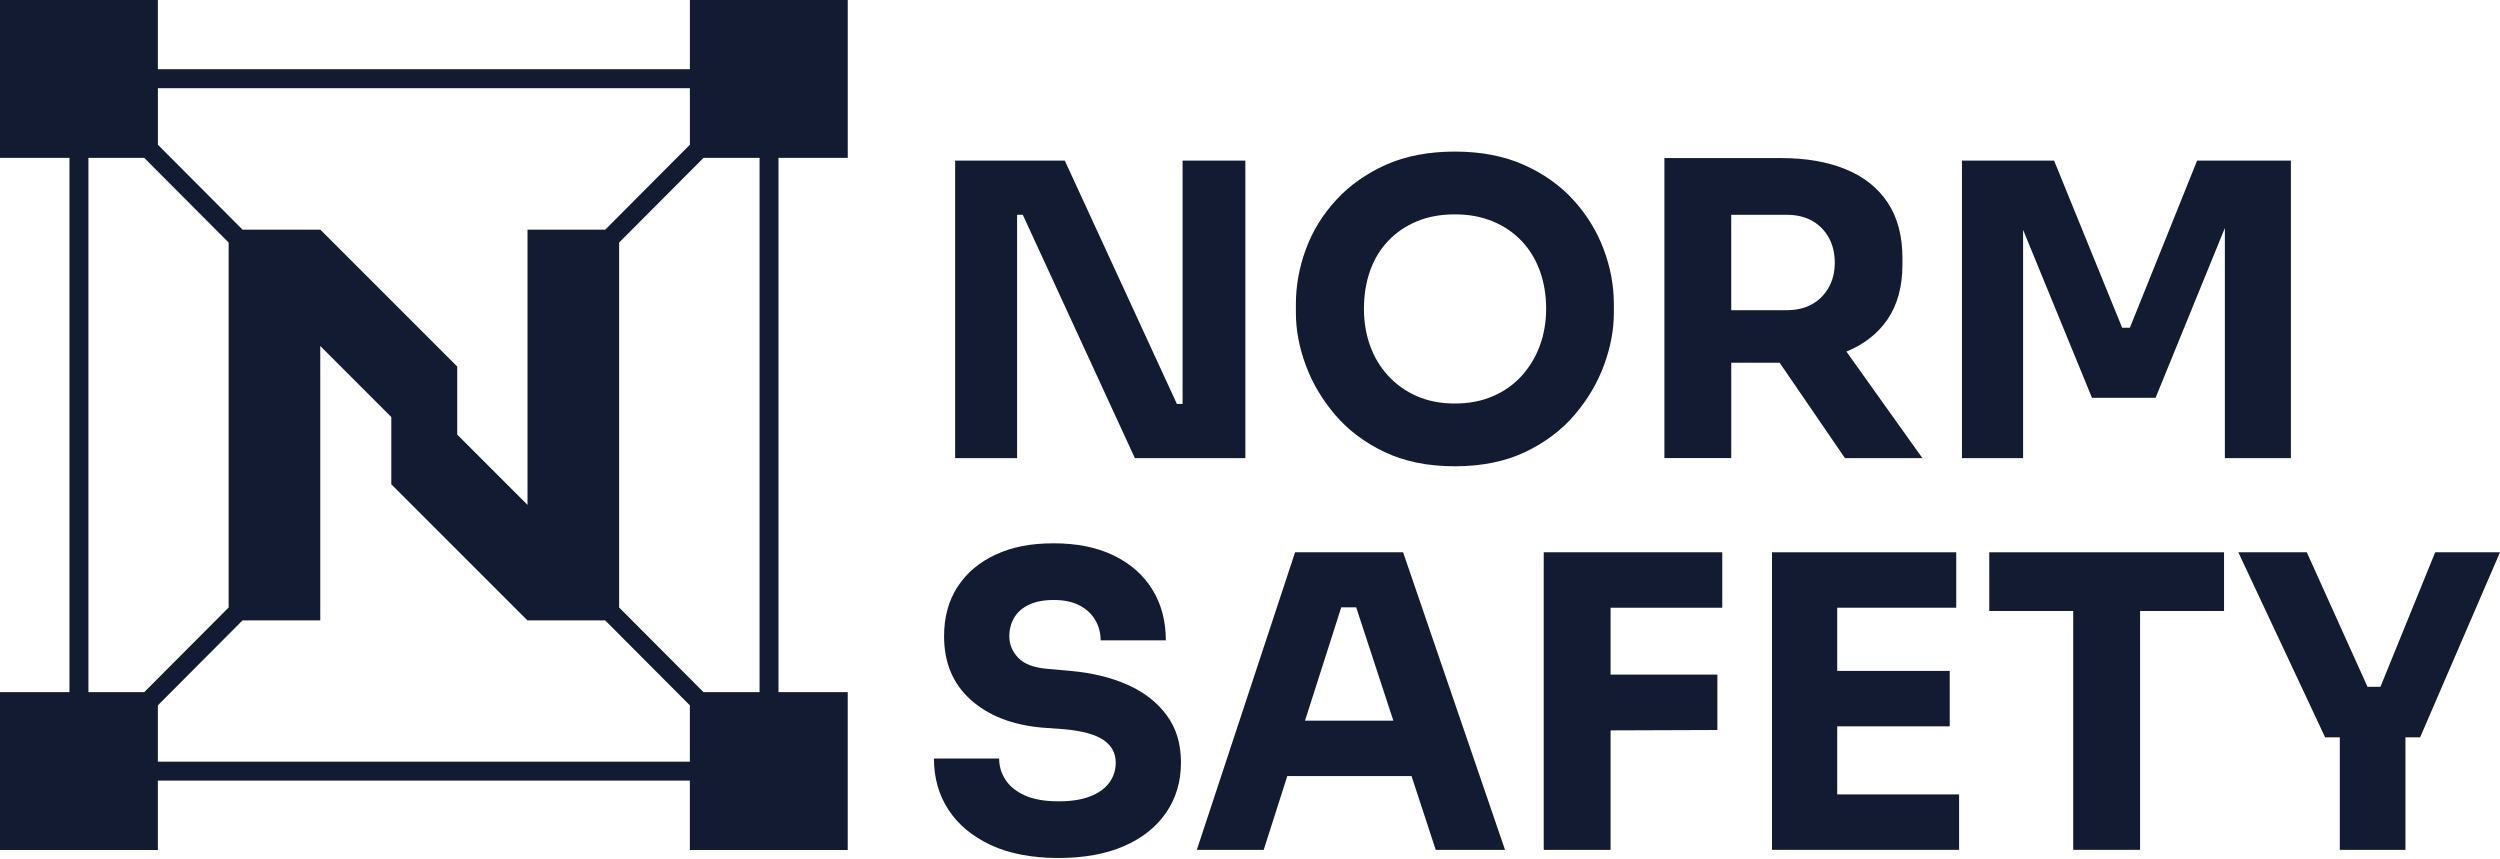
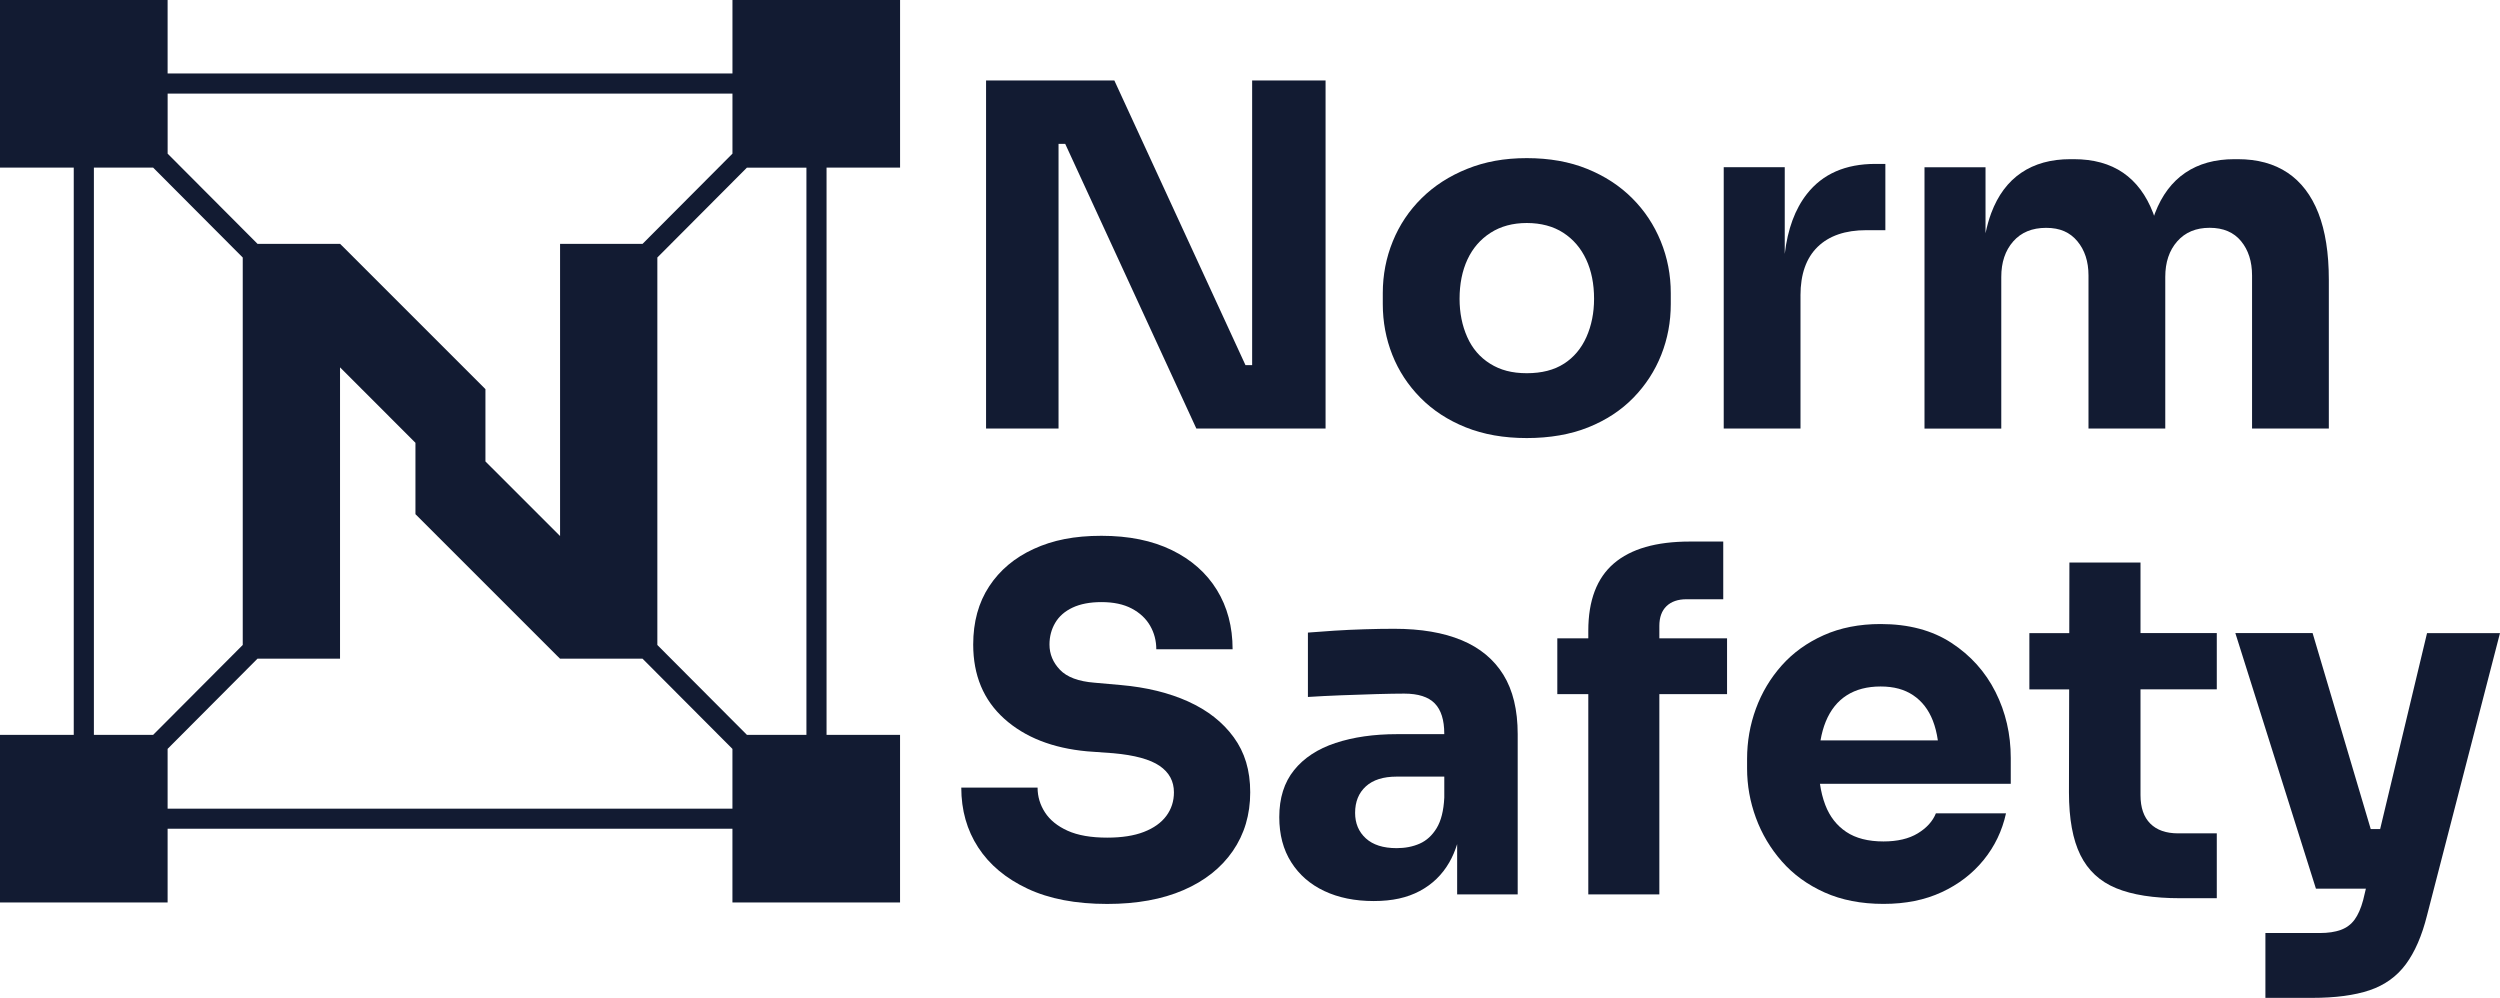
- <svg xmlns="http://www.w3.org/2000/svg" id="Layer_2" data-name="Layer 2" viewBox="0 0 1172.63 402.45">
+ <svg xmlns="http://www.w3.org/2000/svg" id="Layer_2" data-name="Layer 2" viewBox="0 0 1104.47 440.84">
  <defs>
    <style>
      .cls-1 {
        fill: #121b32;
      }
    </style>
  </defs>
  <g id="Layer_1-2" data-name="Layer 1">
+     <path class="cls-1" d="M397.64,74.05V0h-74.05v32.45H74.05V0H0v74.05h32.58v250.6H0v74.05h74.05v-32.57h249.53v32.57h74.05v-74.05h-32.47V74.05h32.47ZM323.59,41.35v26.53l-39.71,39.85h-36.45v129.09l-32.97-32.96v-31.95l-.34-.34-52.36-52.35-9.91-9.91-1.61-1.58h-36.47l-39.71-39.84v-26.53h249.53ZM41.48,74.05h26.17l39.59,39.72v171.17l-39.58,39.71h-26.18V74.05ZM74.05,357.25v-26.41l39.7-39.84h36.47v-128.71l33.32,33.33v31.54l62.27,62.26,1.61,1.58h36.44l39.72,39.85v26.4H74.05ZM356.27,324.66h-26.28l-39.58-39.71V113.76l39.57-39.7h26.29v250.6Z" />
    <g>
-       <g>
-         <polygon class="cls-1" points="477.07 100.75 479.74 100.75 532.32 214.89 584.14 214.89 584.14 75.32 554.69 75.32 554.69 189.46 552.02 189.46 499.44 75.32 448.01 75.32 448.01 214.89 477.07 214.89 477.07 100.75" />
-         <path class="cls-1" d="M738.62,194.53c6.12-7.2,10.71-14.98,13.77-23.33,3.06-8.35,4.59-16.47,4.59-24.38v-4.21c0-8.67-1.6-17.24-4.78-25.72-3.19-8.47-7.9-16.16-14.15-23.04-6.25-6.88-14.02-12.39-23.33-16.54-9.31-4.14-20.08-6.21-32.31-6.21s-23.17,2.07-32.41,6.21c-9.24,4.14-17.02,9.66-23.33,16.54-6.31,6.88-11.03,14.56-14.15,23.04-3.12,8.48-4.68,17.05-4.68,25.72v4.21c0,7.9,1.53,16.03,4.59,24.38,3.06,8.35,7.65,16.13,13.77,23.33,6.12,7.2,13.86,13.03,23.23,17.49,9.37,4.46,20.36,6.69,32.98,6.69s23.61-2.23,32.98-6.69c9.37-4.46,17.11-10.29,23.23-17.49ZM722.27,162.12c-1.98,5.35-4.81,10.07-8.51,14.15-3.7,4.08-8.19,7.27-13.48,9.56-5.29,2.29-11.25,3.44-17.88,3.44s-12.56-1.15-17.78-3.44c-5.23-2.29-9.72-5.48-13.48-9.56-3.76-4.08-6.6-8.79-8.51-14.15-1.91-5.35-2.87-11.09-2.87-17.21,0-6.5.96-12.46,2.87-17.88,1.91-5.42,4.75-10.1,8.51-14.05,3.76-3.95,8.25-7.01,13.48-9.18,5.23-2.17,11.15-3.25,17.78-3.25s12.39,1.08,17.69,3.25c5.29,2.17,9.81,5.23,13.57,9.18,3.76,3.95,6.63,8.64,8.6,14.05,1.97,5.42,2.96,11.38,2.96,17.88,0,6.12-.99,11.85-2.96,17.21Z" />
-         <path class="cls-1" d="M834.75,170.15l30.63,44.74h36.33l-35.65-49.98c8.28-3.38,14.72-8.41,19.3-15.13,4.65-6.82,6.98-15.39,6.98-25.72v-3.06c0-10.32-2.29-18.96-6.88-25.91-4.59-6.95-11.15-12.17-19.69-15.68-8.54-3.5-18.61-5.26-30.21-5.26h-54.87v140.72h31.36v-44.74h22.71ZM838.04,100.75c4.59,0,8.54.93,11.85,2.77,3.31,1.85,5.93,4.46,7.84,7.84,1.91,3.38,2.87,7.36,2.87,11.95,0,4.33-.96,8.19-2.87,11.57-1.91,3.38-4.53,5.99-7.84,7.84-3.32,1.85-7.27,2.77-11.85,2.77h-26v-44.74h26Z" />
-         <polygon class="cls-1" points="1074.55 214.89 1074.55 75.32 1030.57 75.32 999.03 153.71 995.4 153.71 963.47 75.32 920.26 75.32 920.26 214.89 948.94 214.89 948.94 107.82 981.25 186.6 1011.07 186.6 1043.58 106.94 1043.58 214.89 1074.55 214.89" />
-         <path class="cls-1" d="M529.07,321.29c-7.78-3.5-16.76-5.7-26.96-6.6l-10.71-.96c-6.38-.51-10.96-2.23-13.77-5.16-2.81-2.93-4.21-6.31-4.21-10.13,0-3.18.76-6.09,2.29-8.7,1.53-2.61,3.85-4.65,6.98-6.12,3.12-1.46,6.98-2.2,11.57-2.2,4.84,0,8.89.86,12.14,2.58,3.25,1.72,5.7,4.01,7.36,6.88,1.66,2.87,2.49,6.02,2.49,9.46h30.59c0-9.05-2.1-16.98-6.31-23.8-4.21-6.82-10.23-12.14-18.07-15.96-7.84-3.82-17.24-5.74-28.2-5.74s-19.5,1.75-27.15,5.26c-7.65,3.51-13.61,8.51-17.88,15.01-4.27,6.5-6.41,14.28-6.41,23.33,0,12.37,4.14,22.27,12.43,29.73,8.28,7.46,19.37,11.82,33.27,13.1l10.52.76c8.54.77,14.72,2.46,18.55,5.07,3.82,2.61,5.74,6.15,5.74,10.61,0,3.57-1.02,6.72-3.06,9.46-2.04,2.74-5.04,4.88-8.99,6.4-3.95,1.53-8.86,2.29-14.72,2.29-6.5,0-11.79-.92-15.87-2.77-4.08-1.85-7.11-4.3-9.08-7.36-1.98-3.06-2.96-6.37-2.96-9.94h-30.59c0,9.05,2.26,17.05,6.79,23.99,4.52,6.95,11.12,12.46,19.79,16.54,8.67,4.08,19.31,6.12,31.93,6.12,11.85,0,22.05-1.85,30.59-5.55,8.54-3.7,15.13-8.92,19.79-15.68,4.65-6.75,6.98-14.59,6.98-23.52s-2.2-16.03-6.6-22.08c-4.4-6.05-10.49-10.83-18.26-14.34Z" />
-         <path class="cls-1" d="M607.46,259.05l-46.08,139.57h31.36l11.07-34.61h58.27l11.35,34.61h32.5l-47.8-139.57h-50.67ZM612.12,338.02l17-53.15h7l17.43,53.15h-41.43Z" />
-         <polygon class="cls-1" points="751.62 259.05 724.09 259.05 724.09 398.62 755.45 398.62 755.45 342.59 805.54 342.41 805.54 316.41 755.45 316.41 755.45 285.05 807.83 285.05 807.83 259.05 755.45 259.05 751.62 259.05" />
-         <polygon class="cls-1" points="861.75 340.69 914.52 340.69 914.52 314.69 861.75 314.69 861.75 285.05 917.58 285.05 917.58 259.05 861.75 259.05 857.93 259.05 831.16 259.05 831.16 398.62 857.93 398.62 861.75 398.62 918.92 398.62 918.92 372.62 861.75 372.62 861.75 340.69" />
-         <polygon class="cls-1" points="933.07 286.58 972.45 286.58 972.45 398.62 1003.81 398.62 1003.81 286.58 1043.19 286.58 1043.19 259.05 933.07 259.05 933.07 286.58" />
-         <polygon class="cls-1" points="1172.63 259.05 1142.23 259.05 1116.55 322.15 1110.48 322.15 1082.01 259.05 1049.89 259.05 1090.61 345.85 1097.49 345.85 1097.49 398.62 1128.28 398.62 1128.28 345.85 1135.16 345.85 1172.63 259.05" />
-       </g>
-       <path class="cls-1" d="M397.64,74.05V0h-74.05v32.45H74.05V0H0v74.05h32.58v250.6H0v74.05h74.05v-32.57h249.53v32.57h74.05v-74.05h-32.47V74.05h32.47ZM323.59,41.35v26.53l-39.71,39.85h-36.45v129.09l-32.97-32.96v-31.95l-.34-.34-52.36-52.35-9.91-9.91-1.61-1.58h-36.47l-39.71-39.84v-26.53h249.53ZM41.48,74.05h26.17l39.59,39.72v171.17l-39.58,39.71h-26.18V74.05ZM74.05,357.25v-26.41l39.7-39.84h36.47v-128.71l33.32,33.33v31.54l62.27,62.26,1.61,1.58h36.44l39.72,39.85v26.4H74.05ZM356.27,324.66h-26.28l-39.58-39.71V113.76l39.57-39.7h26.29v250.6Z" />
+       <polygon class="cls-1" points="467.65 63.56 470.6 63.56 528.53 189.32 585.62 189.32 585.62 35.54 553.18 35.54 553.18 161.3 550.23 161.3 492.3 35.54 435.63 35.54 435.63 189.32 467.65 189.32 467.65 63.56" />
+       <path class="cls-1" d="M721.6,175.73c5.4-5.55,9.51-11.87,12.32-18.96,2.81-7.09,4.21-14.57,4.21-22.44v-4.85c0-8-1.47-15.62-4.42-22.86-2.95-7.23-7.16-13.59-12.64-19.06-5.48-5.48-12.11-9.8-19.91-12.96-7.79-3.16-16.68-4.74-26.65-4.74s-18.47,1.58-26.33,4.74c-7.87,3.16-14.57,7.48-20.12,12.96-5.55,5.48-9.8,11.83-12.74,19.06-2.95,7.23-4.42,14.85-4.42,22.86v4.85c0,7.87,1.4,15.34,4.21,22.44,2.81,7.09,6.95,13.41,12.43,18.96,5.48,5.55,12.14,9.9,20.01,13.06,7.86,3.16,16.85,4.74,26.96,4.74s19.31-1.58,27.18-4.74c7.86-3.16,14.5-7.51,19.91-13.06ZM690.95,160.67c-4.35,2.81-9.83,4.21-16.43,4.21s-11.73-1.4-16.22-4.21c-4.5-2.81-7.87-6.74-10.11-11.8-2.25-5.06-3.37-10.67-3.37-16.85,0-6.6,1.16-12.39,3.48-17.38,2.32-4.98,5.72-8.92,10.22-11.8,4.49-2.88,9.83-4.32,16.01-4.32s11.69,1.44,16.12,4.32c4.42,2.88,7.79,6.81,10.11,11.8,2.32,4.99,3.48,10.78,3.48,17.38,0,6.18-1.13,11.8-3.37,16.85-2.25,5.06-5.55,8.99-9.9,11.8Z" />
+       <path class="cls-1" d="M795.43,130.55c0-9.41,2.53-16.57,7.58-21.49,5.06-4.91,12.22-7.37,21.49-7.37h8.43v-29.28h-4.42c-13.2,0-23.28,4.42-30.23,13.27-5.24,6.67-8.51,15.51-9.8,26.5v-38.3h-26.96v115.44h33.92v-58.77Z" />
+       <path class="cls-1" d="M917.72,106.53c3.3,3.93,4.95,8.99,4.95,15.17v67.62h33.92v-66.99c0-6.46,1.75-11.69,5.27-15.69,3.51-4,8.28-6,14.32-6s10.67,1.97,13.9,5.9c3.23,3.93,4.85,8.99,4.85,15.17v67.62h33.92v-65.72c0-11.8-1.55-21.63-4.63-29.49-3.09-7.86-7.62-13.8-13.59-17.8-5.97-4-13.31-6-22.01-6h-1.47c-8.57,0-15.8,2-21.7,6-5.9,4-10.36,9.94-13.38,17.8-.15.39-.28.81-.42,1.21-.14-.4-.27-.82-.42-1.21-3.02-7.86-7.45-13.8-13.27-17.8-5.83-4-13.1-6-21.8-6h-1.48c-8.57,0-15.8,2-21.7,6-5.9,4-10.32,9.94-13.27,17.8-1.02,2.73-1.86,5.72-2.53,8.93v-29.15h-26.96v115.44h33.92v-66.99c0-6.46,1.75-11.69,5.27-15.69,3.51-4,8.35-6,14.54-6s10.5,1.97,13.8,5.9Z" />
+       <path class="cls-1" d="M524.95,309.92c-8.57-3.86-18.47-6.28-29.7-7.27l-11.8-1.05c-7.02-.56-12.08-2.46-15.17-5.69-3.09-3.23-4.63-6.95-4.63-11.17,0-3.51.84-6.7,2.53-9.58,1.69-2.88,4.25-5.12,7.69-6.74,3.44-1.61,7.69-2.42,12.74-2.42,5.34,0,9.8.95,13.38,2.84,3.58,1.9,6.28,4.42,8.11,7.58,1.82,3.16,2.74,6.64,2.74,10.43h33.71c0-9.97-2.32-18.71-6.95-26.23-4.63-7.51-11.27-13.38-19.91-17.59-8.64-4.21-19-6.32-31.07-6.32s-21.49,1.93-29.91,5.79c-8.43,3.86-14.99,9.37-19.7,16.54-4.71,7.16-7.06,15.73-7.06,25.7,0,13.62,4.56,24.54,13.69,32.76,9.13,8.22,21.35,13.03,36.65,14.43l11.59.84c9.41.84,16.22,2.71,20.43,5.58,4.21,2.88,6.32,6.78,6.32,11.69,0,3.93-1.13,7.41-3.37,10.43-2.25,3.02-5.55,5.37-9.9,7.06-4.35,1.69-9.76,2.53-16.22,2.53-7.16,0-12.99-1.02-17.48-3.05-4.5-2.03-7.83-4.74-10.01-8.11-2.18-3.37-3.26-7.02-3.26-10.95h-33.71c0,9.97,2.49,18.78,7.48,26.44,4.98,7.66,12.25,13.73,21.8,18.22,9.55,4.49,21.28,6.74,35.18,6.74,13.06,0,24.3-2.04,33.7-6.11,9.41-4.07,16.67-9.83,21.8-17.27,5.12-7.44,7.69-16.08,7.69-25.91s-2.42-17.66-7.27-24.33c-4.85-6.67-11.55-11.93-20.12-15.8Z" />
+       <path class="cls-1" d="M645.76,282.85c-8.08-3.37-18.01-5.06-29.81-5.06-4.07,0-8.43.07-13.06.21-4.63.14-9.13.35-13.48.63-4.36.28-8.22.56-11.59.84v28.44c4.35-.28,9.23-.53,14.64-.74,5.4-.21,10.64-.39,15.69-.53,5.06-.14,9.13-.21,12.22-.21,6.18,0,10.67,1.44,13.48,4.32,2.81,2.88,4.21,7.34,4.21,13.38v.21h-20.85c-10.25,0-19.31,1.3-27.18,3.9-7.87,2.6-13.98,6.6-18.33,12.01-4.36,5.41-6.53,12.32-6.53,20.75,0,7.72,1.75,14.36,5.27,19.91,3.51,5.55,8.39,9.8,14.64,12.74,6.25,2.95,13.52,4.42,21.8,4.42s14.78-1.47,20.33-4.42c5.55-2.95,9.9-7.16,13.06-12.64,1.41-2.44,2.56-5.14,3.48-8.09v22.2h26.75v-70.78c0-10.67-2.11-19.41-6.32-26.23-4.21-6.81-10.36-11.9-18.43-15.27ZM627.22,372.7c-3.02,1.34-6.42,2-10.22,2-5.9,0-10.43-1.44-13.59-4.32-3.16-2.88-4.74-6.64-4.74-11.27,0-4.91,1.58-8.81,4.74-11.69,3.16-2.88,7.69-4.32,13.59-4.32h21.07v9.27c-.28,5.76-1.41,10.25-3.37,13.48-1.97,3.23-4.46,5.51-7.48,6.85Z" />
+       <path class="cls-1" d="M733.08,276.53c0-3.79,1.05-6.7,3.16-8.74,2.11-2.03,5.06-3.05,8.85-3.05h16.22v-25.49h-14.75c-14.89,0-26.09,3.23-33.6,9.69-7.51,6.46-11.27,16.36-11.27,29.7v3.37h-13.69v24.65h13.69v88.48h31.39v-88.48h29.91v-24.65h-29.91v-5.48Z" />
+       <path class="cls-1" d="M862.11,284.01c-8.5-5.55-18.93-8.32-31.28-8.32-9.41,0-17.8,1.65-25.17,4.95-7.37,3.3-13.55,7.76-18.54,13.38-4.99,5.62-8.78,11.97-11.38,19.06-2.6,7.09-3.9,14.5-3.9,22.22v4.21c0,7.45,1.3,14.71,3.9,21.8,2.6,7.09,6.42,13.52,11.48,19.27,5.06,5.76,11.34,10.32,18.85,13.69,7.51,3.37,16.18,5.06,26.02,5.06s18.26-1.72,25.7-5.16c7.44-3.44,13.62-8.18,18.54-14.22,4.91-6.04,8.21-12.92,9.9-20.64h-30.97c-1.41,3.51-4.07,6.46-8,8.85-3.93,2.39-8.99,3.58-15.17,3.58-6.74,0-12.22-1.4-16.43-4.21-4.21-2.81-7.3-6.77-9.27-11.9-1.09-2.85-1.87-5.98-2.36-9.37h84.3v-11.38c0-10.53-2.25-20.26-6.74-29.18-4.5-8.92-10.99-16.15-19.49-21.7ZM806.6,318.77c2.11-5.12,5.19-8.99,9.27-11.59,4.07-2.6,9.06-3.9,14.96-3.9s10.57,1.3,14.43,3.9c3.86,2.6,6.74,6.32,8.64,11.17,1.02,2.6,1.75,5.52,2.22,8.74h-51.84c.53-3.05,1.3-5.82,2.32-8.32Z" />
+       <path class="cls-1" d="M945.63,248.52h-31.39l-.06,31.18h-17.63v24.86h17.58l-.09,45.5c0,11.66,1.69,20.89,5.06,27.7,3.37,6.81,8.64,11.69,15.8,14.64,7.16,2.95,16.57,4.42,28.23,4.42h16.22v-28.65h-17.06c-5.34,0-9.45-1.44-12.32-4.32-2.88-2.88-4.32-7.06-4.32-12.53v-46.77h33.7v-24.86h-33.7v-31.18Z" />
+       <path class="cls-1" d="M1072.24,279.69l-20.72,86.58h-4.16l-25.68-86.58h-34.13l35.6,112.91h22.07l-1.21,5.06c-.98,3.65-2.25,6.53-3.79,8.64-1.55,2.11-3.58,3.61-6.11,4.53-2.53.91-5.62,1.37-9.27,1.37h-24.01v28.65h20.64c10.25,0,18.71-1.13,25.38-3.37,6.67-2.25,12.01-6.08,16.01-11.48,4-5.41,7.13-12.61,9.37-21.59l32.23-124.71h-32.23Z" />
    </g>
  </g>
</svg>
